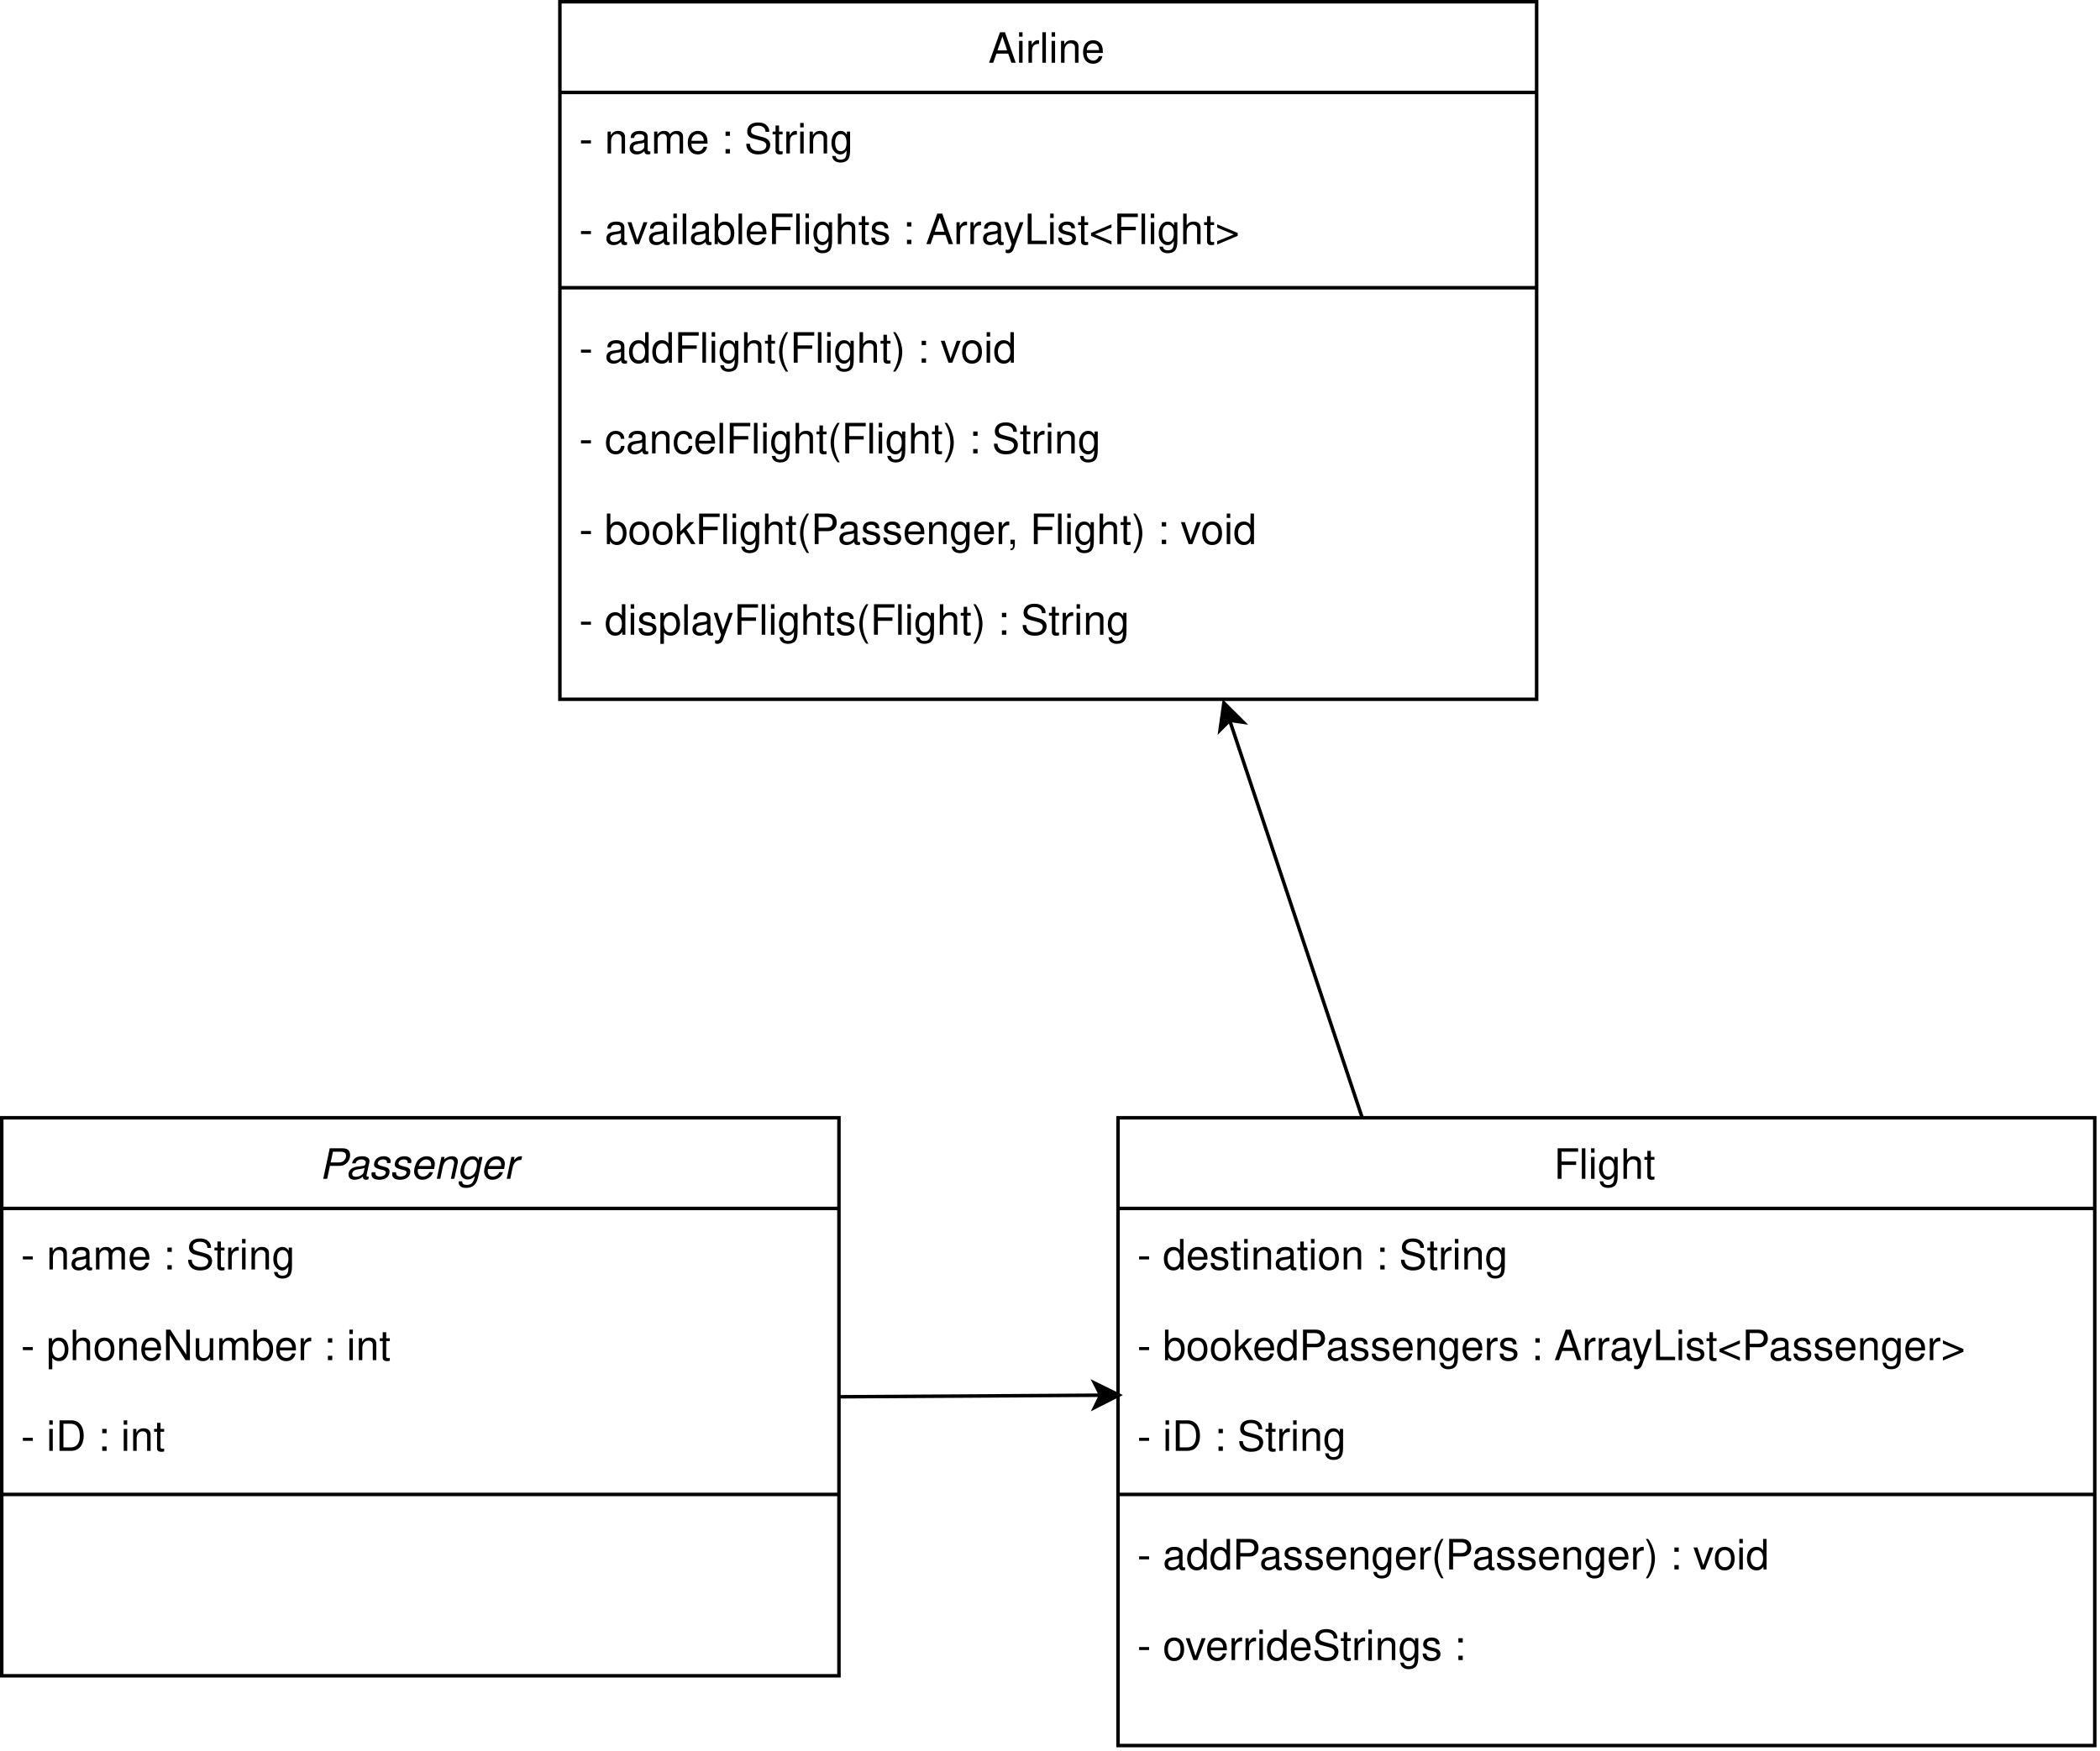
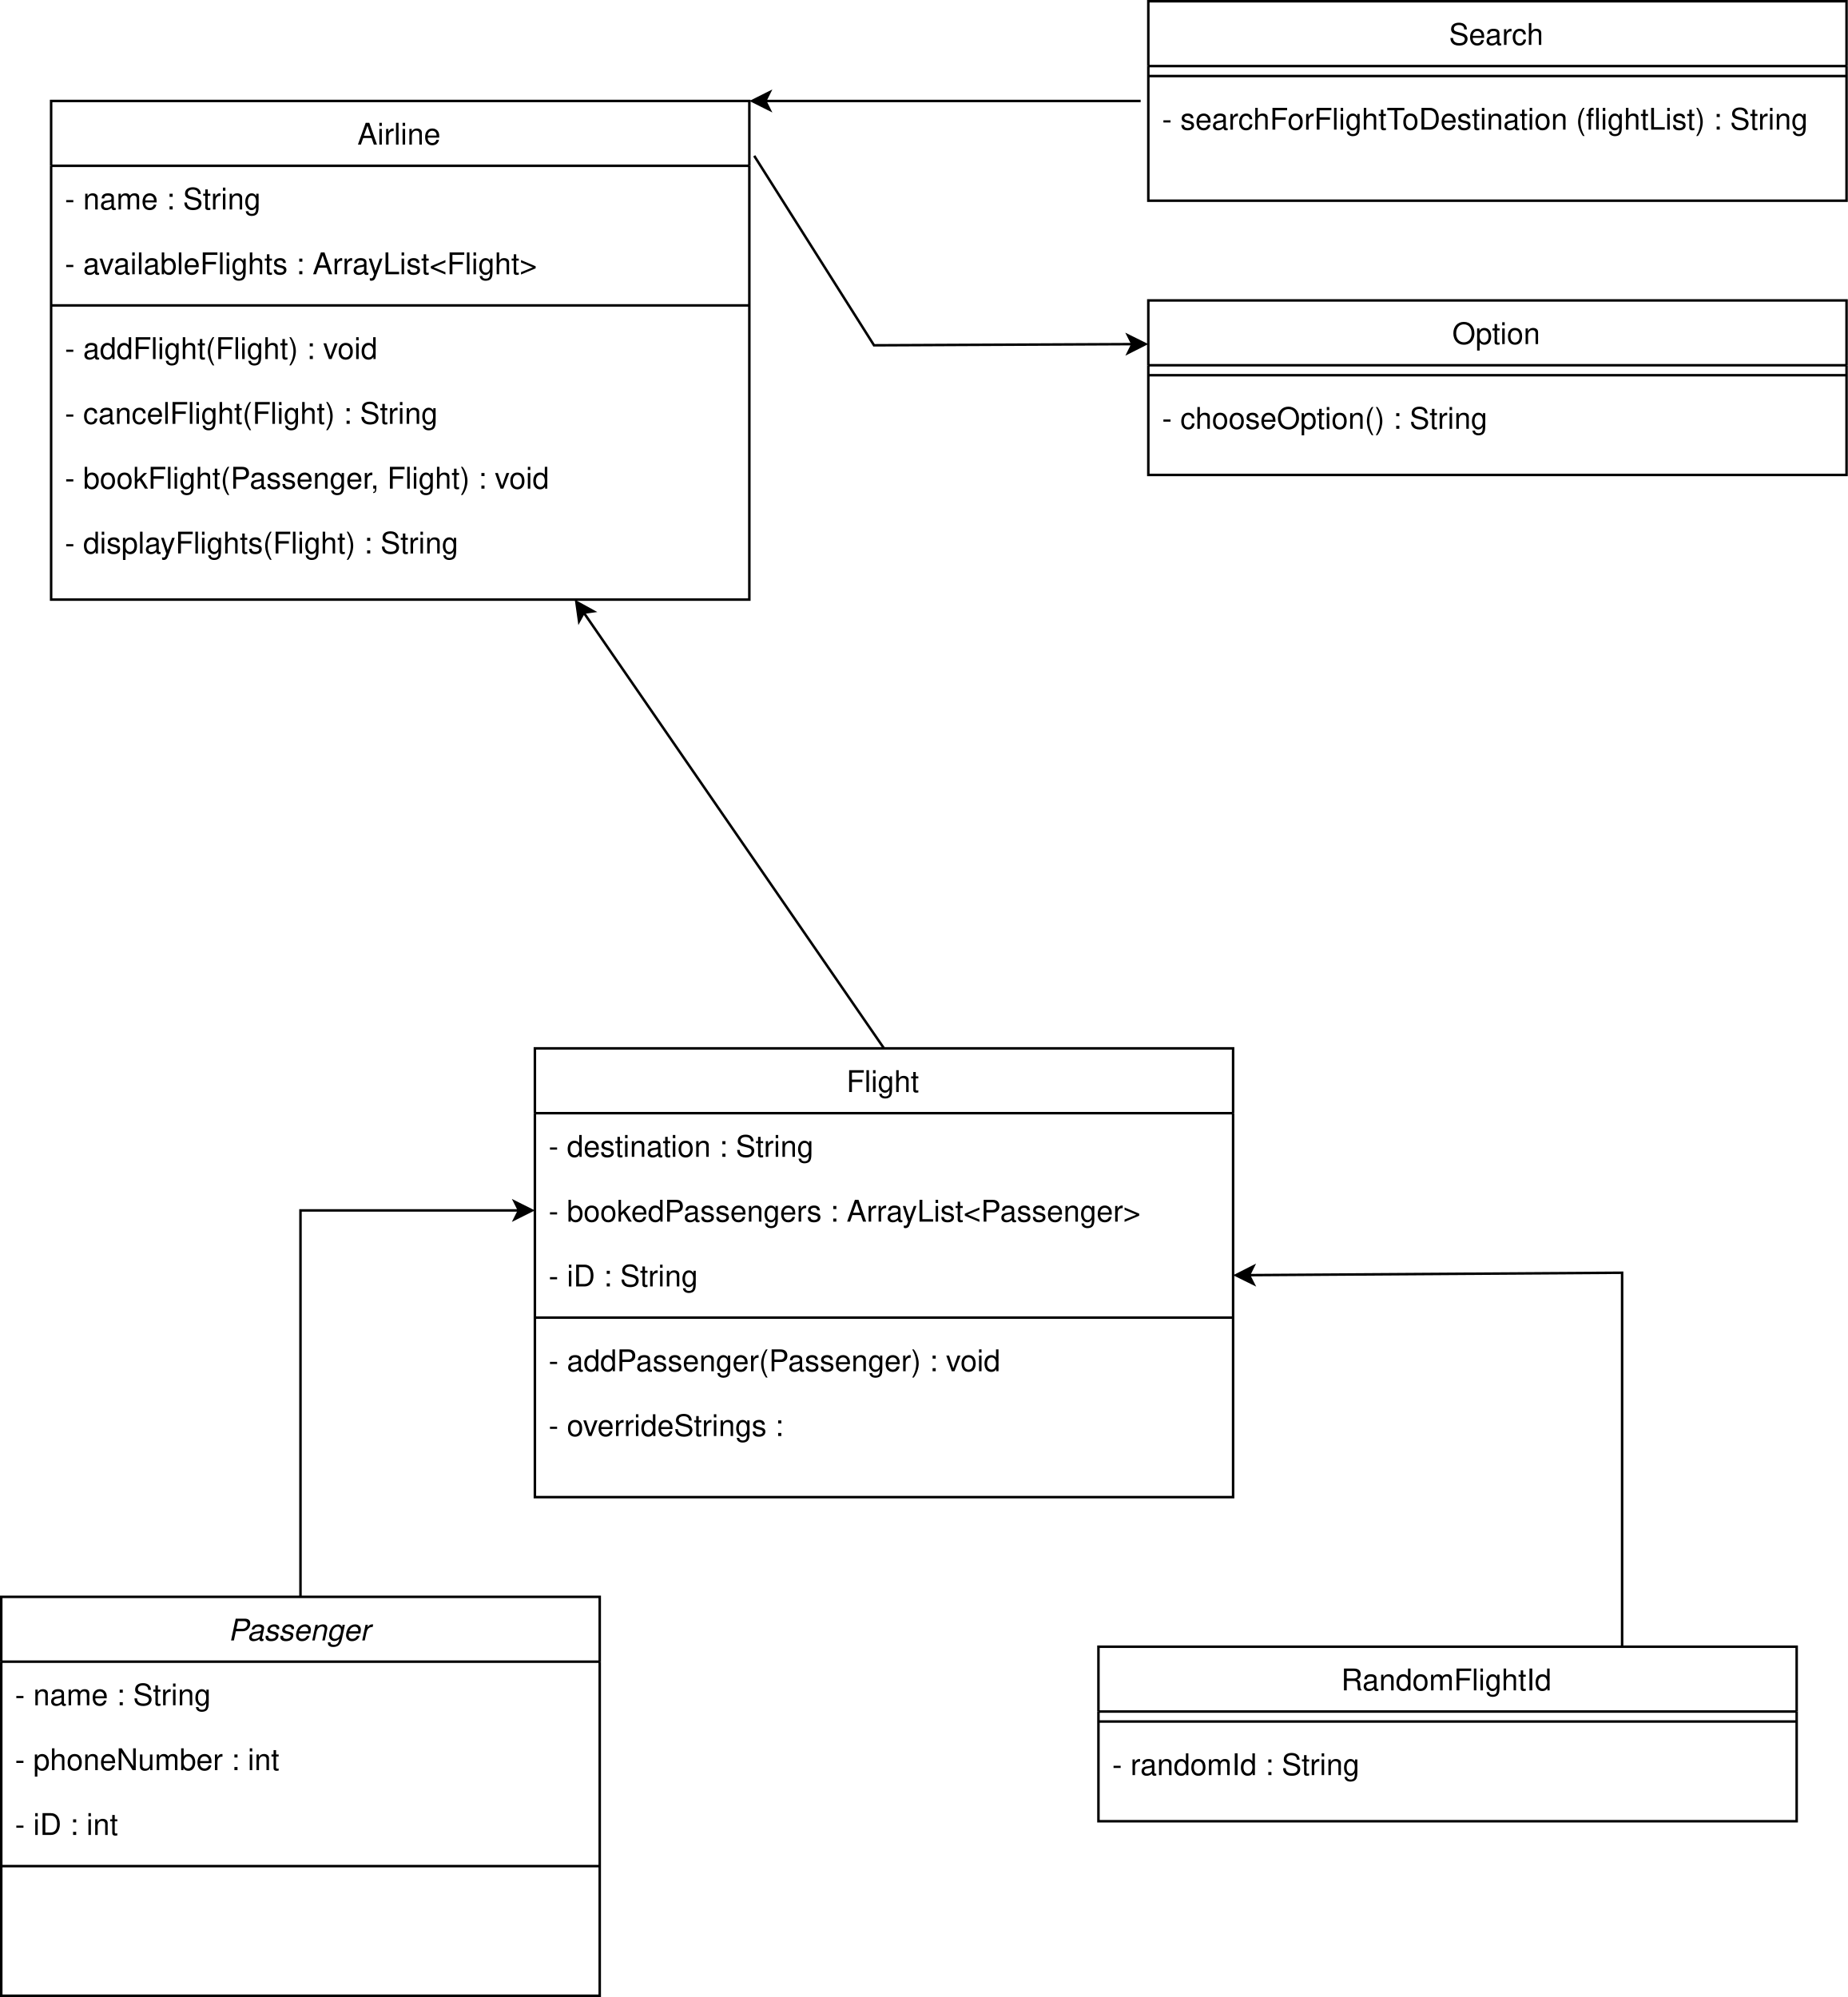
- <svg xmlns="http://www.w3.org/2000/svg" version="1.1" width="602px" height="502px" viewBox="-0.5 -0.5 602 502" content="&lt;mxfile host=&quot;app.diagrams.net&quot; modified=&quot;2022-08-30T14:43:00.208Z&quot; agent=&quot;5.0 (Macintosh; Intel Mac OS X 10_15_7) AppleWebKit/537.36 (KHTML, like Gecko) Chrome/104.0.0.0 Safari/537.36&quot; etag=&quot;QspGnrbMtWk4bB9WAmsJ&quot; version=&quot;20.2.7&quot; type=&quot;device&quot;&gt;&lt;diagram id=&quot;C5RBs43oDa-KdzZeNtuy&quot; name=&quot;Page-1&quot;&gt;7ZpbU9s4FMc/TWa6D3R8iZ3wmAvQFrYTSrd0903YItFGtrKyQhI+/R7Z8i2WkwC5tCEzDFjHsmSf3//I5wg37F4wv+JoMvqT+Zg2LMOfN+x+w7Jargu/pWGRGFy3nRiGnPiJycwNd+QZK6OhrFPi46jUUTBGBZmUjR4LQ+yJkg1xzmblbo+MlmedoCGuGO48RKvWe+KLUWJtW63c/gmT4Sid2XTPkzMBSjurJ4lGyGezgsm+aNg9zphIjoJ5D1Ppu9Qv958X9/Rm7F59uY3+Q391r79//XGWDHb5kkuyR+A4FK8e+nn8ePnpR/Pfn5PB5e3MuOo8fDlTlxhPiE6VvwYoinA4xFw9tFiknoxmJKAohFb3kYXiTp0BP3QRJcMQjj24QbjS7j5hLghA6KgTgk3A6o0I9W/Qgk3lY0QCeeO01R0xTp5hWEThlAkGOM2F0pPllnrcySvBbICV4wj6DFLfmJnpBkVC9fEYpWgSkYf4hmWXAPEhCbtMCBakA7Fp6GNftTLYcUNwNs7kI6/fkIgiJ72B5wU9KkJXmAVY8AV0Sc+mYlPR1myq9izXrpXaRkXdusqIVLwMs7Gz6b5BfKFwCE7I5rPs8nymZr5s6OJ8llueDlEAHyKBu9KNUVGJcFB41NwU6/MFWjUrWj2DZogC+TwNuwO/7wQn4bDRsxodo6JfQCAKWqX4UdQqNZogD0a6ifv0m7nlm3KBNDG49pHGKhkR38dhrCKBBEqEJqUzYSQUsY+cLvzAXfWMj07DgRvqQdvM2/Aju3PRYyEIDpFYWRhUPMNSyRrNrQzp9ZpblFGuk9gy8qLCSqxfCtbSgp2MWIi/ToMHuRQpvtInx4Z1xbozEgFVh7uC71j7gx94n3uX/4z75+bg4j6yw+vo9lrzBpLwSf/EvFvDclMZ1DJvtQ8c8M0K8wphSuJEQ3nD1L6E1+APAKQcLuX9Xcqhf2ZWNGFXNWFr+FP0gOmARUQQJsfnSd8lXRxqFTeN5mZU2zuCarYqVC9pPO2GiaRxSiS3l0hmieOqRLKtSyTbr0okHec3SiTb2ncOlKmCwMwyuk8JpSaw35RR6rS2sxeMea4l/MAg+vyswo0yzB3O0eKGgFcsl0rXFKpgd5j76ojgbzXtfLlEdHnnXiVirU08VeyfwG8VvC753C94+5R9bh+rNv3Ucd1V+mlViwoZz8jP1/sP2dEfWZA/MRj12EJ8d5TNPS7b2u0Csxq9ErN0MCc+Ttbs9MV+zGnba7YFEuD1dO09rs1autWdwA7h8WJ8qiHX1ZBrBFFfVtbWkBn7VB/WhjWkZRxTDalVqn4Z0v0z4l0uP/XR/UsUjdrbq0kgnhCh0pPJZtaKmjHd7ToVjDtQxz7rRe3tue++atg+1E1rwS3UDNq7q+5Yq5IhCeUPyZ93USxsH2770Ou5fpfXQ6GHaQ3gd7Ddu33Qhy8K63d7FefCdi7MYJzi+i24D14lmvqtW59EE4oWKk+ri+0T5g0xuxtu6O0Oc/WDrwo9HPod+ZEotDwKQU68cgJWTlrBH3zxUzY+GoaTGv5ODE47NfTnxf79RbE1wJzA48l9hUK+i/3KR6ib/UNXQOmPV23ZFL40LVEqUHE0UFIbxxQJ8lS+uRVV+YDFn9ukFbntlityx1oq7CM25R5WV+W8KwM1zfJAzdbSQIkjKgNtq1xPX1Hb09KbwB+Kp7OMoflanq3yQPayMF7NE5r5J9VJ9/y7dPvifw==&lt;/diagram&gt;&lt;/mxfile&gt;">
+ <svg xmlns="http://www.w3.org/2000/svg" version="1.1" width="741px" height="801px" viewBox="-0.5 -0.5 741 801" content="&lt;mxfile host=&quot;app.diagrams.net&quot; modified=&quot;2022-08-31T10:32:25.518Z&quot; agent=&quot;5.0 (Macintosh; Intel Mac OS X 10_15_7) AppleWebKit/537.36 (KHTML, like Gecko) Chrome/104.0.0.0 Safari/537.36&quot; etag=&quot;JYd_Pa2KEPlWBYXy5_9S&quot; version=&quot;20.2.7&quot; type=&quot;device&quot;&gt;&lt;diagram id=&quot;C5RBs43oDa-KdzZeNtuy&quot; name=&quot;Page-1&quot;&gt;7Vxbc9o4FP41zGQfkvEFY3jkkqRtsl2SdJtk3xRbATXCYmXlQn79SrZsbEuAIQa6xDOZFh3rZn3fkb5zbGjY/cnbOQXT8Z/Eh7hhGf5bwx40LMu0Wh3+n7DMYkvbMGPDiCJfVpobbtA7lEZDWp+RD8NcRUYIZmiaN3okCKDHcjZAKXnNV3skOD/qFIygYrjxAFatt8hnY3kXlju3f4FoNE5GNpMbnoCksryTcAx88pox2acNu08JYfGnyVsfYrF4ybrcfp3d4sun1vm3q/Bf8Hfv4sf3n8dxZ2frNElvgcKAbdz1+9Pj2ZefzV930+HZ1atx3n34diybGC8AP8v1GoIwhMEIUnnTbJasZPiKJhgEvNR7JAG7kVf4OvQARqOAf/b4BHlLu/cCKUMchK68wMiUW70xwv4lmJFncRshA95TUuqNCUXvvFuA+SWTG/hlyiSfrFauxo1oyc0Gt1IY8jrDZG3M1HQJQibreARjMA3RQzRhUWUC6AgFPcIYmSQdkefAh74spWBHBUbJU0of0b4kIhI5sRrwLcNHidA5JBPI6IxXkVdbEhDpbG7Cvdc5da2mtI2ztE0aAukuo7TrdLRr7l4gGPE1SIez7Px4ZlMdL+06Ox4HJDccwBz3ADDYE6sYZonIP2TudG6K6LkGVU2Fqse8GICJuJ+G3eX/3jCKglGjbzW6hkJfjgDLUBXDR7aQqOEUeLyny6jOoDm3XMslECbC2z7iiCRj5PswiEjEAAMxzwRzpgQFLFojp8f/+Kz6xonTcPiE+rxszsv8T1SnrE8CzjeAImJBTuJXKIisodxSj15NuVkeylUUK0KeZVgO63WBtbTATsckgN+fJw9iJ5L4ijU5NFiXbDtjNsHy47bAd6zdgT/xvvbP/nkadMzh6W1oBxfh1YXmABLgo0GN+dYwd9t7dvimgrmCMEaRzpCrYWrP4BXwTziQorsE7x+CDoNjU+GErXLC1uCPwQPEQxIihojon8Z1C7zY1y5uGs1yqLa3BKrpKqie4WjYkjrSqHVkdTrScps5YecYGiHZ1gnJ9kZC0nH+R0KyrT1zeJTKEB9ZeHctKDWO/SFFqePa1g4Ys6NF+IFw7/PTADdMYe5SCmaXiK+K1cJiaTJBcGs0X6sDAr9SCbI+RXS6c6cUsVYKT+n7NfCVAq8Tn7sF3q7VZ/WwauWnDtdtyU9LDSqEPwN/vt8fpZ/+SJ38hfBeD83Ft4eyucNtW5suMFXvFTCLBabIh/GenRzstWxbD117h3uzFl01E9hFNNqM6xhy9zFkuxDS6Z5FaOlhHFIIqSWqfhfSPYs4/N1nqSf/ljGjdsYL9MMLQFisZJzLWhIyJsmuOl7cAjt2GS5qZ9yqg4bKQS0bClYQMmgnrCasZcQQu/JR/N+nixWqAbe97/1cn+T1QOBBvADgT5btrQbo/ceEi5O9EudMNpePYNR+/RG49x4kmvrMrY/CKQYzqdMW+XYNc0mYWyXzeduDWX3fS0EPBn5XvCLKSx7mTo68vADLi1a+RHR2ly3ciwJfaVkcvGUvDmZJ6Q2xu3lNXrrPXJk3EoWkjYrLspicATqCS5M5co+DfuFl15A8Uw8uaWnoYc7A6mhQTWwUYsDQS37MJWH9kESv6yQhvV14ndGxCpmBePqy1ZwwSkdNM99R0y10FK+g0lEUpWWqSc9bOGGzkPNwWk6ByHGPlSYTkgN0G0w/cZ0s2c29U11hcJb7y/aulUyPE577orpTZGhzU6q7+Y7sos8soPoGbPx+/+unPyT46h2MO19cdGtfQM1rtjcQUG+sULJOwRZTsMrxWtYtFqZg0w0z/fJFuVP5oF7i0dLUWb1nHnhCZgXbFjv3h3OwFSRktLNTk2xC2IfR9nNGaCzpf5BB7kWto8fILFKxn0TtVw+8vUOxr52eGsJXpYBSxXOfvbJC/hwbJ4ZpZhXQiWUnZb0KEoUhpIivhzjxMspIUTxlpVJW8Szzl3IKal/CqFk8VCxnM2HUKgqjzkdjgMqlkyrk/5rG21Stnfaunayyr0AXY8vDE0+at2hq9VTiEF2wkf4m8knzDYzokceYkBDGG9HRp3rYsQWM966UNF9e+KhUkqLHPDEMN6d5zPUlz6Icq7UqyVqhVlqWRcpqpbXw31HCtKBx+KmymVgqqi7L6HxQLJVLzFqSn1UlTPUYqeHCNQh8MokjxK9+rbf2obeMPBVcjQD6pHpL82WTWm+VOIs7v7XestRUudBbNNqKxCZUJ6M2wnXvGivxzuo1VvI8rtSDtQU5rJXPqyuUUkuP35VPrTO/krQHLeUWziOneM6U1VJu4aRRnmJXpKXcgpZyOrkfdFpXS/Hi/Lep4urzX/iyT/8D&lt;/diagram&gt;&lt;/mxfile&gt;">
  <defs>
-     <clipPath id="mx-clip-4-351-232-26-0">
-       <rect x="4" y="351" width="232" height="26" />
+     <clipPath id="mx-clip-4-671-232-26-0">
+       <rect x="4" y="671" width="232" height="26" />
    </clipPath>
-     <clipPath id="mx-clip-4-377-232-26-0">
-       <rect x="4" y="377" width="232" height="26" />
+     <clipPath id="mx-clip-4-697-232-26-0">
+       <rect x="4" y="697" width="232" height="26" />
    </clipPath>
-     <clipPath id="mx-clip-4-403-232-26-0">
-       <rect x="4" y="403" width="232" height="26" />
+     <clipPath id="mx-clip-4-723-232-26-0">
+       <rect x="4" y="723" width="232" height="26" />
    </clipPath>
-     <clipPath id="mx-clip-324-351-272-26-0">
-       <rect x="324" y="351" width="272" height="26" />
+     <clipPath id="mx-clip-218-451-272-26-0">
+       <rect x="218" y="451" width="272" height="26" />
    </clipPath>
-     <clipPath id="mx-clip-324-377-272-26-0">
-       <rect x="324" y="377" width="272" height="26" />
+     <clipPath id="mx-clip-218-477-272-26-0">
+       <rect x="218" y="477" width="272" height="26" />
    </clipPath>
-     <clipPath id="mx-clip-324-403-272-26-0">
-       <rect x="324" y="403" width="272" height="26" />
+     <clipPath id="mx-clip-218-503-272-26-0">
+       <rect x="218" y="503" width="272" height="26" />
    </clipPath>
-     <clipPath id="mx-clip-324-437-272-26-0">
-       <rect x="324" y="437" width="272" height="26" />
+     <clipPath id="mx-clip-218-537-272-26-0">
+       <rect x="218" y="537" width="272" height="26" />
    </clipPath>
-     <clipPath id="mx-clip-324-463-272-26-0">
-       <rect x="324" y="463" width="272" height="26" />
+     <clipPath id="mx-clip-218-563-272-26-0">
+       <rect x="218" y="563" width="272" height="26" />
    </clipPath>
-     <clipPath id="mx-clip-164-31-272-26-0">
-       <rect x="164" y="31" width="272" height="26" />
+     <clipPath id="mx-clip-24-71-272-26-0">
+       <rect x="24" y="71" width="272" height="26" />
    </clipPath>
-     <clipPath id="mx-clip-164-57-272-26-0">
-       <rect x="164" y="57" width="272" height="26" />
+     <clipPath id="mx-clip-24-97-272-26-0">
+       <rect x="24" y="97" width="272" height="26" />
    </clipPath>
-     <clipPath id="mx-clip-164-91-272-26-0">
-       <rect x="164" y="91" width="272" height="26" />
+     <clipPath id="mx-clip-24-131-272-26-0">
+       <rect x="24" y="131" width="272" height="26" />
    </clipPath>
-     <clipPath id="mx-clip-164-117-272-26-0">
-       <rect x="164" y="117" width="272" height="26" />
+     <clipPath id="mx-clip-24-157-272-26-0">
+       <rect x="24" y="157" width="272" height="26" />
    </clipPath>
-     <clipPath id="mx-clip-164-143-272-26-0">
-       <rect x="164" y="143" width="272" height="26" />
+     <clipPath id="mx-clip-24-183-272-26-0">
+       <rect x="24" y="183" width="272" height="26" />
    </clipPath>
-     <clipPath id="mx-clip-164-169-272-26-0">
-       <rect x="164" y="169" width="272" height="26" />
+     <clipPath id="mx-clip-24-209-272-26-0">
+       <rect x="24" y="209" width="272" height="26" />
+     </clipPath>
+     <clipPath id="mx-clip-464-39-272-26-0">
+       <rect x="464" y="39" width="272" height="26" />
+     </clipPath>
+     <clipPath id="mx-clip-464-159-272-26-0">
+       <rect x="464" y="159" width="272" height="26" />
+     </clipPath>
+     <clipPath id="mx-clip-444-699-272-26-0">
+       <rect x="444" y="699" width="272" height="26" />
    </clipPath>
  </defs>
  <g>
-     <path d="M 0 346 L 0 320 L 240 320 L 240 346" fill="rgb(255, 255, 255)" stroke="rgb(0, 0, 0)" stroke-miterlimit="10" pointer-events="all" />
-     <path d="M 0 346 L 0 480 L 240 480 L 240 346" fill="none" stroke="rgb(0, 0, 0)" stroke-miterlimit="10" pointer-events="none" />
-     <path d="M 0 346 L 240 346" fill="none" stroke="rgb(0, 0, 0)" stroke-miterlimit="10" pointer-events="none" />
+     <path d="M 0 666 L 0 640 L 240 640 L 240 666" fill="rgb(255, 255, 255)" stroke="rgb(0, 0, 0)" stroke-miterlimit="10" pointer-events="all" />
+     <path d="M 0 666 L 0 800 L 240 800 L 240 666" fill="none" stroke="rgb(0, 0, 0)" stroke-miterlimit="10" pointer-events="none" />
+     <path d="M 0 666 L 240 666" fill="none" stroke="rgb(0, 0, 0)" stroke-miterlimit="10" pointer-events="none" />
    <g fill="rgb(0, 0, 0)" font-family="Helvetica" font-style="italic" pointer-events="none" text-anchor="middle" font-size="12px">
-       <text x="119.5" y="337.5">Passenger</text>
+       <text x="119.5" y="657.5">Passenger</text>
    </g>
-     <g fill="rgb(0, 0, 0)" font-family="Helvetica" pointer-events="none" clip-path="url(#mx-clip-4-351-232-26-0)" font-size="12px">
-       <text x="5.5" y="363.5">- name : String </text>
+     <g fill="rgb(0, 0, 0)" font-family="Helvetica" pointer-events="none" clip-path="url(#mx-clip-4-671-232-26-0)" font-size="12px">
+       <text x="5.5" y="683.5">- name : String </text>
    </g>
-     <g fill="rgb(0, 0, 0)" font-family="Helvetica" pointer-events="none" clip-path="url(#mx-clip-4-377-232-26-0)" font-size="12px">
-       <text x="5.5" y="389.5">- phoneNumber : int</text>
+     <g fill="rgb(0, 0, 0)" font-family="Helvetica" pointer-events="none" clip-path="url(#mx-clip-4-697-232-26-0)" font-size="12px">
+       <text x="5.5" y="709.5">- phoneNumber : int</text>
    </g>
-     <g fill="rgb(0, 0, 0)" font-family="Helvetica" pointer-events="none" clip-path="url(#mx-clip-4-403-232-26-0)" font-size="12px">
-       <text x="5.5" y="415.5">- iD : int</text>
+     <g fill="rgb(0, 0, 0)" font-family="Helvetica" pointer-events="none" clip-path="url(#mx-clip-4-723-232-26-0)" font-size="12px">
+       <text x="5.5" y="735.5">- iD : int</text>
    </g>
-     <path d="M 0 428 L 240 428" fill="none" stroke="rgb(0, 0, 0)" stroke-miterlimit="10" pointer-events="none" />
-     <path d="M 320 346 L 320 320 L 600 320 L 600 346" fill="rgb(255, 255, 255)" stroke="rgb(0, 0, 0)" stroke-miterlimit="10" pointer-events="none" />
-     <path d="M 320 346 L 320 500 L 600 500 L 600 346" fill="none" stroke="rgb(0, 0, 0)" stroke-miterlimit="10" pointer-events="none" />
-     <path d="M 320 346 L 600 346" fill="none" stroke="rgb(0, 0, 0)" stroke-miterlimit="10" pointer-events="none" />
+     <path d="M 0 748 L 240 748" fill="none" stroke="rgb(0, 0, 0)" stroke-miterlimit="10" pointer-events="none" />
+     <path d="M 214 446 L 214 420 L 494 420 L 494 446" fill="rgb(255, 255, 255)" stroke="rgb(0, 0, 0)" stroke-miterlimit="10" pointer-events="none" />
+     <path d="M 214 446 L 214 600 L 494 600 L 494 446" fill="none" stroke="rgb(0, 0, 0)" stroke-miterlimit="10" pointer-events="none" />
+     <path d="M 214 446 L 494 446" fill="none" stroke="rgb(0, 0, 0)" stroke-miterlimit="10" pointer-events="none" />
    <g fill="rgb(0, 0, 0)" font-family="Helvetica" pointer-events="none" text-anchor="middle" font-size="12px">
-       <text x="459.5" y="337.5">Flight</text>
+       <text x="353.5" y="437.5">Flight</text>
    </g>
-     <g fill="rgb(0, 0, 0)" font-family="Helvetica" pointer-events="none" clip-path="url(#mx-clip-324-351-272-26-0)" font-size="12px">
-       <text x="325.5" y="363.5">- destination : String </text>
+     <g fill="rgb(0, 0, 0)" font-family="Helvetica" pointer-events="none" clip-path="url(#mx-clip-218-451-272-26-0)" font-size="12px">
+       <text x="219.5" y="463.5">- destination : String </text>
    </g>
-     <g fill="rgb(0, 0, 0)" font-family="Helvetica" pointer-events="none" clip-path="url(#mx-clip-324-377-272-26-0)" font-size="12px">
-       <text x="325.5" y="389.5">- bookedPassengers : ArrayList&lt;Passenger&gt;</text>
+     <g fill="rgb(0, 0, 0)" font-family="Helvetica" pointer-events="none" clip-path="url(#mx-clip-218-477-272-26-0)" font-size="12px">
+       <text x="219.5" y="489.5">- bookedPassengers : ArrayList&lt;Passenger&gt;</text>
    </g>
-     <g fill="rgb(0, 0, 0)" font-family="Helvetica" pointer-events="none" clip-path="url(#mx-clip-324-403-272-26-0)" font-size="12px">
-       <text x="325.5" y="415.5">- iD : String</text>
+     <g fill="rgb(0, 0, 0)" font-family="Helvetica" pointer-events="none" clip-path="url(#mx-clip-218-503-272-26-0)" font-size="12px">
+       <text x="219.5" y="515.5">- iD : String</text>
    </g>
-     <path d="M 320 428 L 600 428" fill="none" stroke="rgb(0, 0, 0)" stroke-miterlimit="10" pointer-events="none" />
-     <g fill="rgb(0, 0, 0)" font-family="Helvetica" pointer-events="none" clip-path="url(#mx-clip-324-437-272-26-0)" font-size="12px">
-       <text x="325.5" y="449.5">- addPassenger(Passenger) : void</text>
+     <path d="M 214 528 L 494 528" fill="none" stroke="rgb(0, 0, 0)" stroke-miterlimit="10" pointer-events="none" />
+     <g fill="rgb(0, 0, 0)" font-family="Helvetica" pointer-events="none" clip-path="url(#mx-clip-218-537-272-26-0)" font-size="12px">
+       <text x="219.5" y="549.5">- addPassenger(Passenger) : void</text>
    </g>
-     <g fill="rgb(0, 0, 0)" font-family="Helvetica" pointer-events="none" clip-path="url(#mx-clip-324-463-272-26-0)" font-size="12px">
-       <text x="325.5" y="475.5">- overrideStrings : </text>
+     <g fill="rgb(0, 0, 0)" font-family="Helvetica" pointer-events="none" clip-path="url(#mx-clip-218-563-272-26-0)" font-size="12px">
+       <text x="219.5" y="575.5">- overrideStrings : </text>
    </g>
-     <path d="M 160 26 L 160 0 L 440 0 L 440 26" fill="rgb(255, 255, 255)" stroke="rgb(0, 0, 0)" stroke-miterlimit="10" pointer-events="none" />
-     <path d="M 160 26 L 160 200 L 440 200 L 440 26" fill="none" stroke="rgb(0, 0, 0)" stroke-miterlimit="10" pointer-events="none" />
-     <path d="M 160 26 L 440 26" fill="none" stroke="rgb(0, 0, 0)" stroke-miterlimit="10" pointer-events="none" />
+     <path d="M 20 66 L 20 40 L 300 40 L 300 66" fill="rgb(255, 255, 255)" stroke="rgb(0, 0, 0)" stroke-miterlimit="10" pointer-events="none" />
+     <path d="M 20 66 L 20 240 L 300 240 L 300 66" fill="none" stroke="rgb(0, 0, 0)" stroke-miterlimit="10" pointer-events="none" />
+     <path d="M 20 66 L 300 66" fill="none" stroke="rgb(0, 0, 0)" stroke-miterlimit="10" pointer-events="none" />
    <g fill="rgb(0, 0, 0)" font-family="Helvetica" pointer-events="none" text-anchor="middle" font-size="12px">
-       <text x="299.5" y="17.5">Airline</text>
+       <text x="159.5" y="57.5">Airline</text>
    </g>
-     <g fill="rgb(0, 0, 0)" font-family="Helvetica" pointer-events="none" clip-path="url(#mx-clip-164-31-272-26-0)" font-size="12px">
-       <text x="165.5" y="43.5">- name : String</text>
+     <g fill="rgb(0, 0, 0)" font-family="Helvetica" pointer-events="none" clip-path="url(#mx-clip-24-71-272-26-0)" font-size="12px">
+       <text x="25.5" y="83.5">- name : String</text>
    </g>
-     <g fill="rgb(0, 0, 0)" font-family="Helvetica" pointer-events="none" clip-path="url(#mx-clip-164-57-272-26-0)" font-size="12px">
-       <text x="165.5" y="69.5">- availableFlights : ArrayList&lt;Flight&gt;</text>
+     <g fill="rgb(0, 0, 0)" font-family="Helvetica" pointer-events="none" clip-path="url(#mx-clip-24-97-272-26-0)" font-size="12px">
+       <text x="25.5" y="109.5">- availableFlights : ArrayList&lt;Flight&gt;</text>
    </g>
-     <path d="M 160 82 L 440 82" fill="none" stroke="rgb(0, 0, 0)" stroke-miterlimit="10" pointer-events="none" />
-     <g fill="rgb(0, 0, 0)" font-family="Helvetica" pointer-events="none" clip-path="url(#mx-clip-164-91-272-26-0)" font-size="12px">
-       <text x="165.5" y="103.5">- addFlight(Flight) : void</text>
+     <path d="M 20 122 L 300 122" fill="none" stroke="rgb(0, 0, 0)" stroke-miterlimit="10" pointer-events="none" />
+     <g fill="rgb(0, 0, 0)" font-family="Helvetica" pointer-events="none" clip-path="url(#mx-clip-24-131-272-26-0)" font-size="12px">
+       <text x="25.5" y="143.5">- addFlight(Flight) : void</text>
    </g>
-     <g fill="rgb(0, 0, 0)" font-family="Helvetica" pointer-events="none" clip-path="url(#mx-clip-164-117-272-26-0)" font-size="12px">
-       <text x="165.5" y="129.5">- cancelFlight(Flight) : String </text>
+     <g fill="rgb(0, 0, 0)" font-family="Helvetica" pointer-events="none" clip-path="url(#mx-clip-24-157-272-26-0)" font-size="12px">
+       <text x="25.5" y="169.5">- cancelFlight(Flight) : String </text>
    </g>
-     <g fill="rgb(0, 0, 0)" font-family="Helvetica" pointer-events="none" clip-path="url(#mx-clip-164-143-272-26-0)" font-size="12px">
-       <text x="165.5" y="155.5">- bookFlight(Passenger, Flight) : void</text>
+     <g fill="rgb(0, 0, 0)" font-family="Helvetica" pointer-events="none" clip-path="url(#mx-clip-24-183-272-26-0)" font-size="12px">
+       <text x="25.5" y="195.5">- bookFlight(Passenger, Flight) : void</text>
    </g>
-     <g fill="rgb(0, 0, 0)" font-family="Helvetica" pointer-events="none" clip-path="url(#mx-clip-164-169-272-26-0)" font-size="12px">
-       <text x="165.5" y="181.5">- displayFlights(Flight) : String</text>
+     <g fill="rgb(0, 0, 0)" font-family="Helvetica" pointer-events="none" clip-path="url(#mx-clip-24-209-272-26-0)" font-size="12px">
+       <text x="25.5" y="221.5">- displayFlights(Flight) : String</text>
    </g>
-     <path d="M 240 400 L 315.03 399.55" fill="none" stroke="rgb(0, 0, 0)" stroke-miterlimit="10" pointer-events="none" />
-     <path d="M 320.28 399.51 L 313.3 403.06 L 315.03 399.55 L 313.26 396.06 Z" fill="rgb(0, 0, 0)" stroke="rgb(0, 0, 0)" stroke-miterlimit="10" pointer-events="none" />
-     <path d="M 390 320 L 352.01 206.04" fill="none" stroke="rgb(0, 0, 0)" stroke-miterlimit="10" pointer-events="none" />
-     <path d="M 350.35 201.06 L 355.89 206.59 L 352.01 206.04 L 349.25 208.81 Z" fill="rgb(0, 0, 0)" stroke="rgb(0, 0, 0)" stroke-miterlimit="10" pointer-events="none" />
+     <path d="M 120 640 L 120 485 L 207.63 485" fill="none" stroke="rgb(0, 0, 0)" stroke-miterlimit="10" pointer-events="none" />
+     <path d="M 212.88 485 L 205.88 488.5 L 207.63 485 L 205.88 481.5 Z" fill="rgb(0, 0, 0)" stroke="rgb(0, 0, 0)" stroke-miterlimit="10" pointer-events="none" />
+     <path d="M 354 420 L 233.61 245.24" fill="none" stroke="rgb(0, 0, 0)" stroke-miterlimit="10" pointer-events="none" />
+     <path d="M 230.63 240.92 L 237.49 244.7 L 233.61 245.24 L 231.72 248.67 Z" fill="rgb(0, 0, 0)" stroke="rgb(0, 0, 0)" stroke-miterlimit="10" pointer-events="none" />
+     <path d="M 460 26 L 460 0 L 740 0 L 740 26" fill="rgb(255, 255, 255)" stroke="rgb(0, 0, 0)" stroke-miterlimit="10" pointer-events="none" />
+     <path d="M 460 26 L 460 80 L 740 80 L 740 26" fill="none" stroke="rgb(0, 0, 0)" stroke-miterlimit="10" pointer-events="none" />
+     <path d="M 460 26 L 740 26" fill="none" stroke="rgb(0, 0, 0)" stroke-miterlimit="10" pointer-events="none" />
+     <g fill="rgb(0, 0, 0)" font-family="Helvetica" pointer-events="none" text-anchor="middle" font-size="12px">
+       <text x="599.5" y="17.5">Search</text>
+     </g>
+     <path d="M 460 30 L 740 30" fill="none" stroke="rgb(0, 0, 0)" stroke-miterlimit="10" pointer-events="none" />
+     <g fill="rgb(0, 0, 0)" font-family="Helvetica" pointer-events="none" clip-path="url(#mx-clip-464-39-272-26-0)" font-size="12px">
+       <text x="465.5" y="51.5">- searchForFlightToDestination (flightList) : String</text>
+     </g>
+     <path d="M 456.92 40.01 L 306.37 40" fill="none" stroke="rgb(0, 0, 0)" stroke-miterlimit="10" pointer-events="none" />
+     <path d="M 301.12 40 L 308.12 36.5 L 306.37 40 L 308.12 43.5 Z" fill="rgb(0, 0, 0)" stroke="rgb(0, 0, 0)" stroke-miterlimit="10" pointer-events="none" />
+     <path d="M 460 146 L 460 120 L 740 120 L 740 146" fill="rgb(255, 255, 255)" stroke="rgb(0, 0, 0)" stroke-miterlimit="10" pointer-events="none" />
+     <path d="M 460 146 L 460 190 L 740 190 L 740 146" fill="none" stroke="rgb(0, 0, 0)" stroke-miterlimit="10" pointer-events="none" />
+     <path d="M 460 146 L 740 146" fill="none" stroke="rgb(0, 0, 0)" stroke-miterlimit="10" pointer-events="none" />
+     <g fill="rgb(0, 0, 0)" font-family="Helvetica" pointer-events="none" text-anchor="middle" font-size="12px">
+       <text x="599.5" y="137.5">Option</text>
+     </g>
+     <path d="M 460 150 L 740 150" fill="none" stroke="rgb(0, 0, 0)" stroke-miterlimit="10" pointer-events="none" />
+     <g fill="rgb(0, 0, 0)" font-family="Helvetica" pointer-events="none" clip-path="url(#mx-clip-464-159-272-26-0)" font-size="12px">
+       <text x="465.5" y="171.5">- chooseOption() : String </text>
+     </g>
+     <path d="M 301.96 62 L 350 138 L 453.63 137.53" fill="none" stroke="rgb(0, 0, 0)" stroke-miterlimit="10" pointer-events="none" />
+     <path d="M 458.88 137.51 L 451.9 141.04 L 453.63 137.53 L 451.87 134.04 Z" fill="rgb(0, 0, 0)" stroke="rgb(0, 0, 0)" stroke-miterlimit="10" pointer-events="none" />
+     <path d="M 440 686 L 440 660 L 720 660 L 720 686" fill="rgb(255, 255, 255)" stroke="rgb(0, 0, 0)" stroke-miterlimit="10" pointer-events="none" />
+     <path d="M 440 686 L 440 730 L 720 730 L 720 686" fill="none" stroke="rgb(0, 0, 0)" stroke-miterlimit="10" pointer-events="none" />
+     <path d="M 440 686 L 720 686" fill="none" stroke="rgb(0, 0, 0)" stroke-miterlimit="10" pointer-events="none" />
+     <g fill="rgb(0, 0, 0)" font-family="Helvetica" pointer-events="none" text-anchor="middle" font-size="12px">
+       <text x="579.5" y="677.5">RandomFlightId</text>
+     </g>
+     <path d="M 440 690 L 720 690" fill="none" stroke="rgb(0, 0, 0)" stroke-miterlimit="10" pointer-events="none" />
+     <g fill="rgb(0, 0, 0)" font-family="Helvetica" pointer-events="none" clip-path="url(#mx-clip-444-699-272-26-0)" font-size="12px">
+       <text x="445.5" y="711.5">- randomId : String</text>
+     </g>
+     <path d="M 650 660 L 650 510 L 500.37 510.96" fill="none" stroke="rgb(0, 0, 0)" stroke-miterlimit="10" pointer-events="none" />
+     <path d="M 495.12 510.99 L 502.1 507.45 L 500.37 510.96 L 502.14 514.45 Z" fill="rgb(0, 0, 0)" stroke="rgb(0, 0, 0)" stroke-miterlimit="10" pointer-events="none" />
  </g>
</svg>
